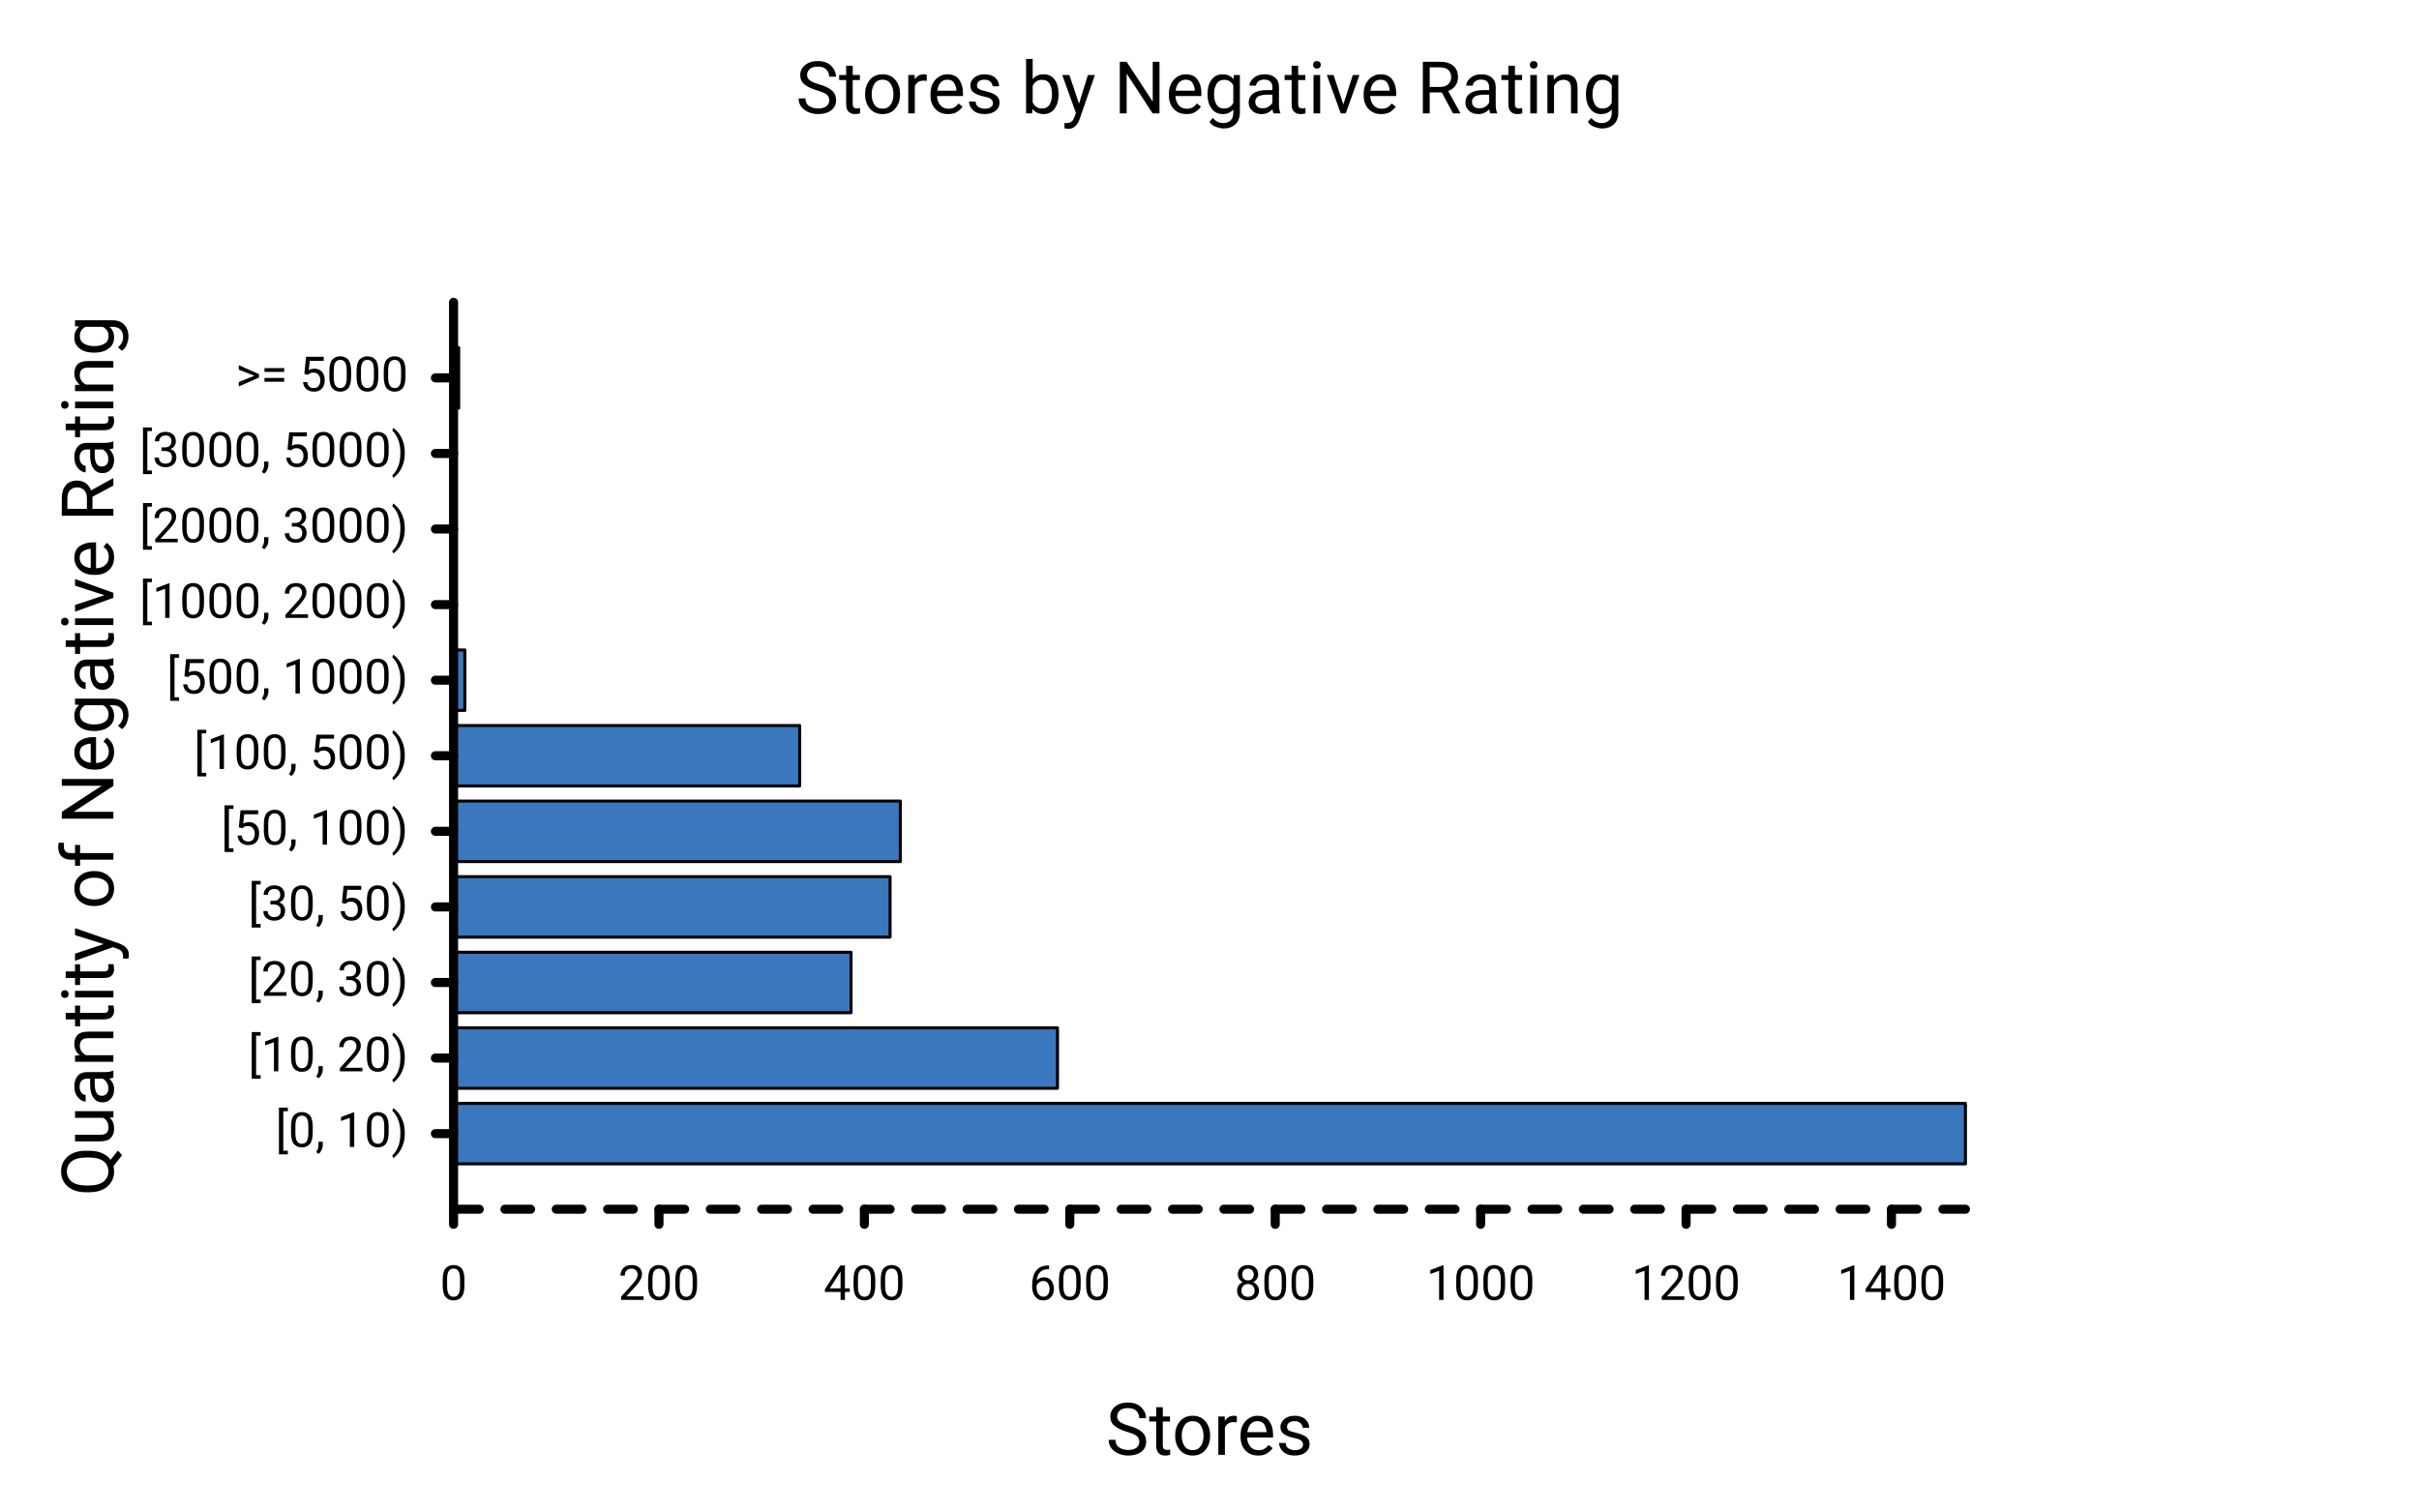
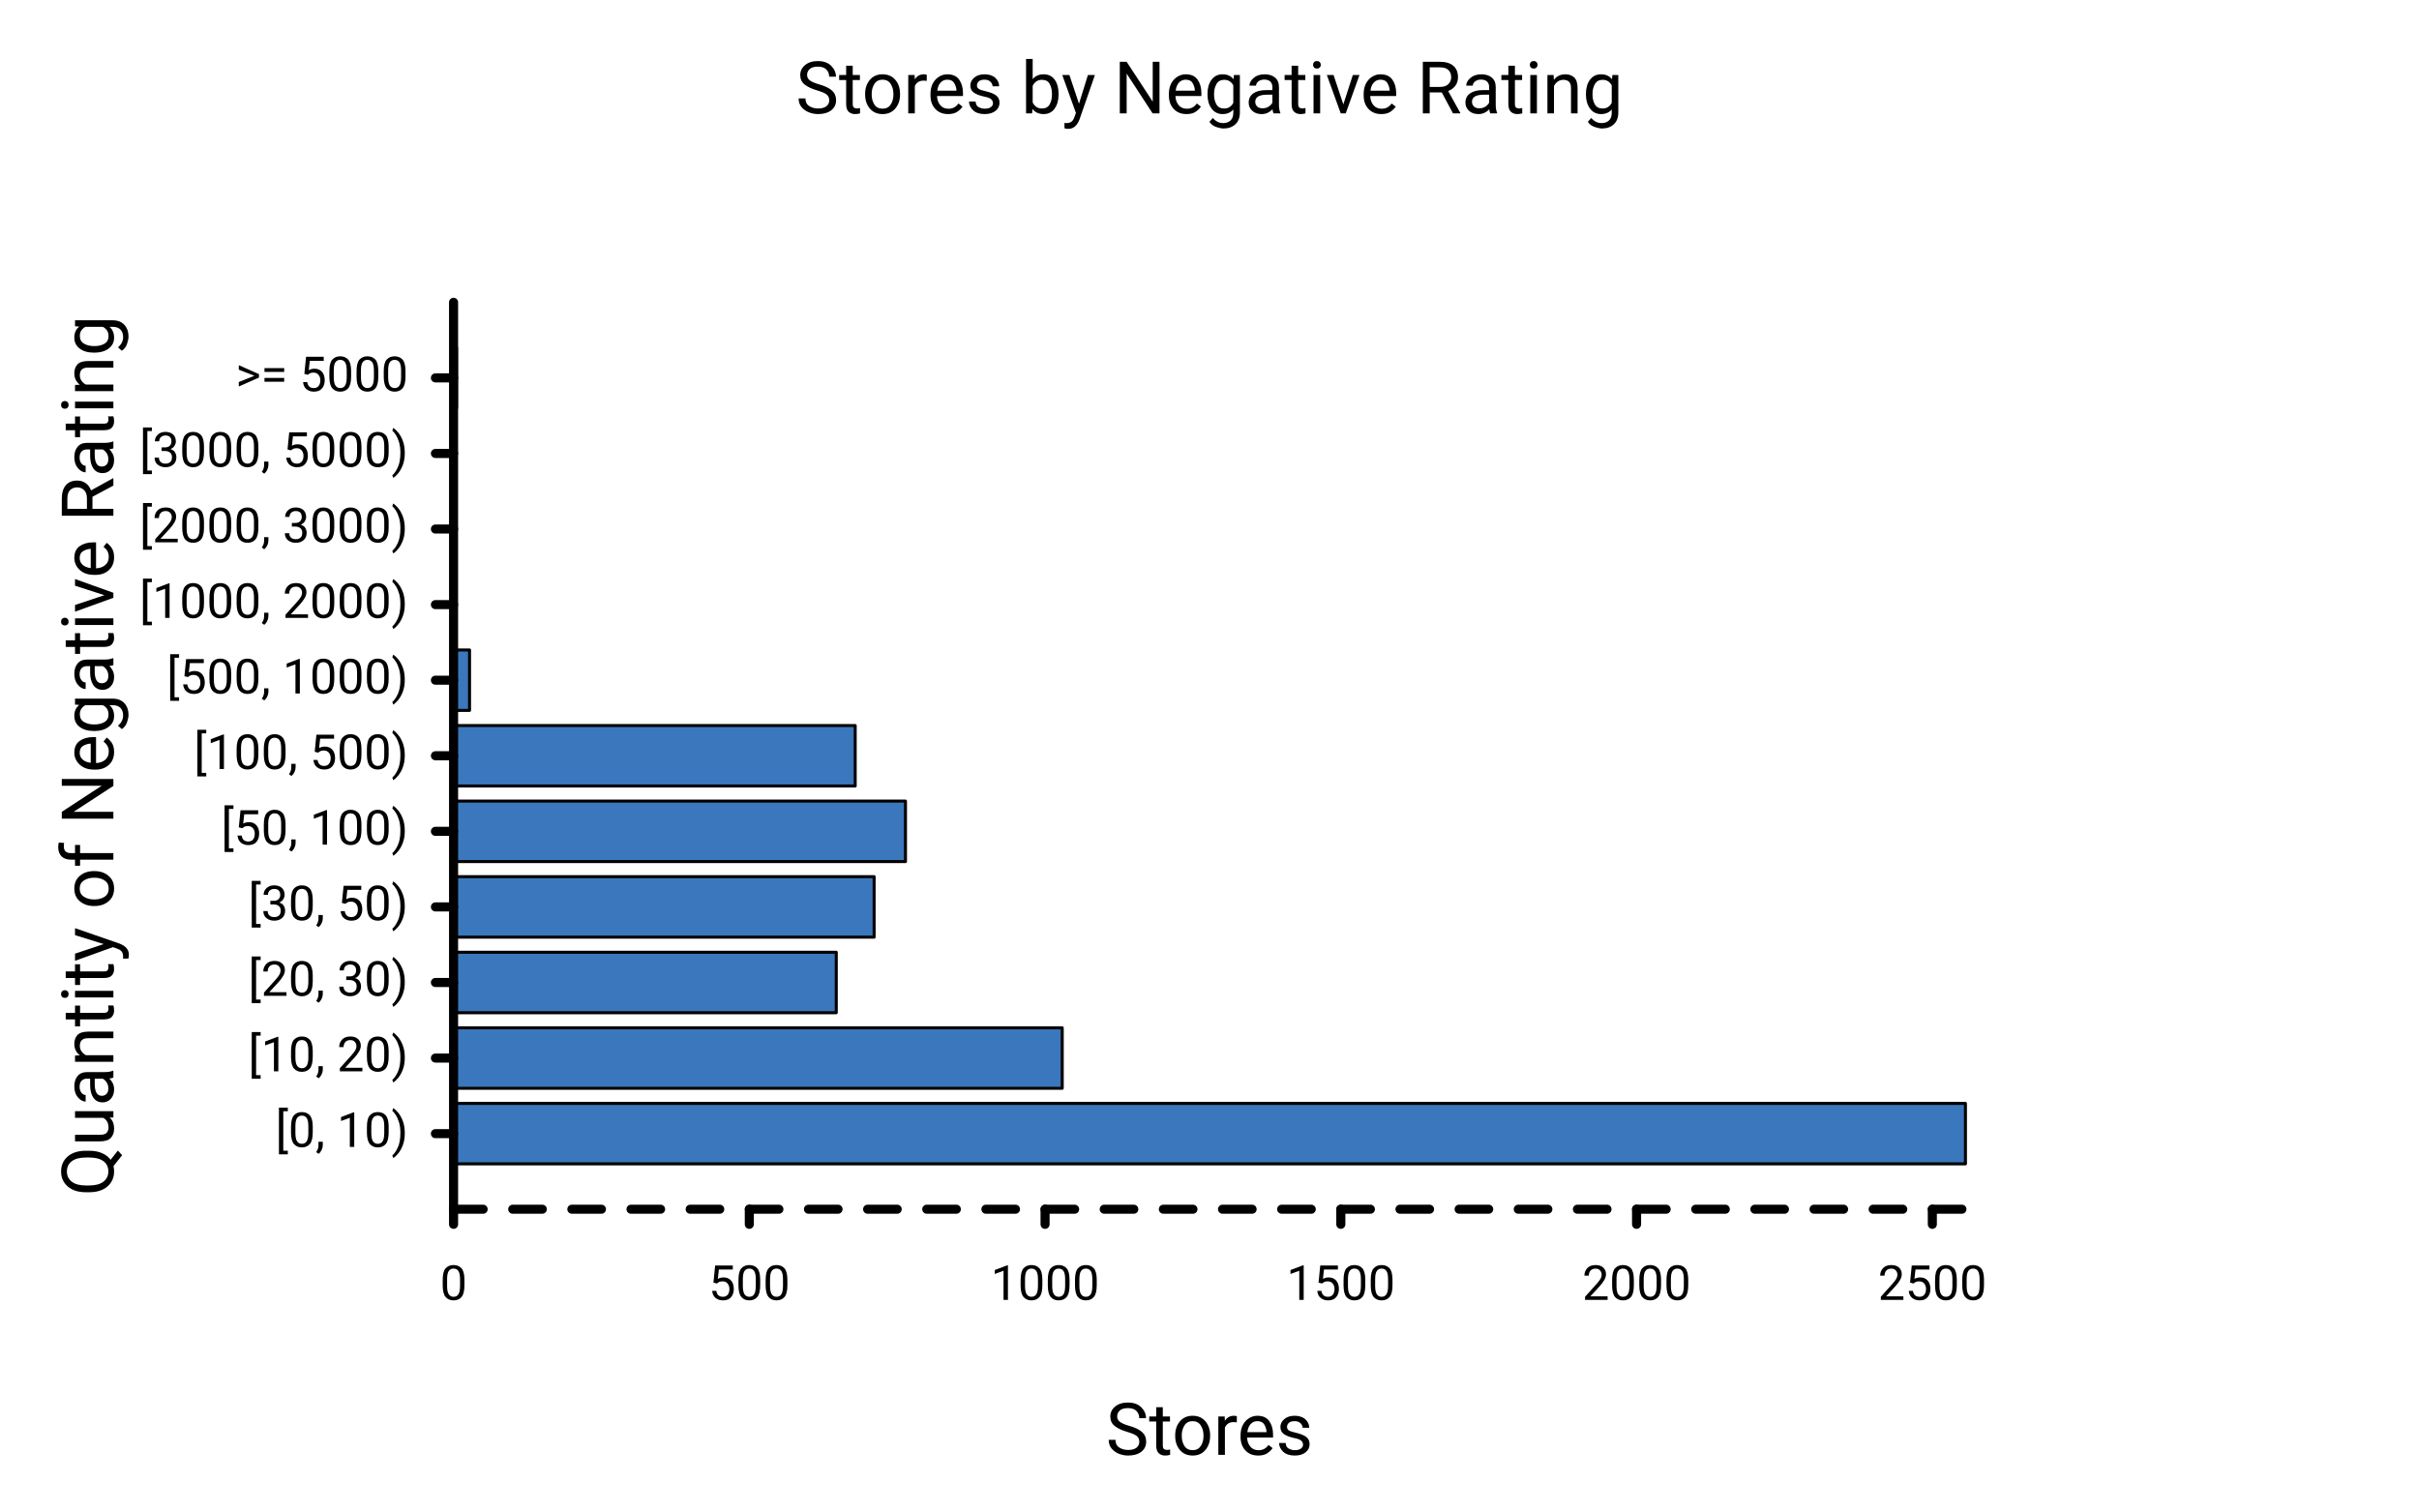
<svg xmlns="http://www.w3.org/2000/svg" class="poloto" width="800" height="500" viewBox="0 0 800 500">
  <style>
.poloto{
  stroke-linecap:round;
  stroke-linejoin:round;
  font-family:Roboto,sans-serif;
  font-size:16px;
}
.poloto_background{fill:AliceBlue;}
.poloto_scatter{stroke-width:7}
.poloto_line{stroke-width:2}
.poloto_text{fill: black;}
.poloto_name{font-size:24px;dominant-baseline:start;text-anchor:middle;}
.poloto_where{dominant-baseline:middle;text-anchor:start}
.poloto_text.poloto_legend{font-size:20px;dominant-baseline:middle;text-anchor:start;}
.poloto_text.poloto_ticks.poloto_y{dominant-baseline:middle;text-anchor:end}
.poloto_text.poloto_ticks.poloto_x{dominant-baseline:start;text-anchor:middle}
.poloto_imgs.poloto_ticks{stroke: black;stroke-width:3;fill:none;stroke-dasharray:none}
.poloto_grid{stroke:gray;stroke-width:0.5}

.poloto0.poloto_stroke{stroke:blue;}
.poloto1.poloto_stroke{stroke:red;}
.poloto2.poloto_stroke{stroke:green;}
.poloto3.poloto_stroke{stroke:gold;}
.poloto4.poloto_stroke{stroke:aqua;}
.poloto5.poloto_stroke{stroke:lime;}
.poloto6.poloto_stroke{stroke:orange;}
.poloto7.poloto_stroke{stroke:chocolate;}
.poloto0.poloto_fill{fill:blue;}
.poloto1.poloto_fill{fill:red;}
.poloto2.poloto_fill{fill:green;}
.poloto3.poloto_fill{fill:gold;}
.poloto4.poloto_fill{fill:aqua;}
.poloto5.poloto_fill{fill:lime;}
.poloto6.poloto_fill{fill:orange;}
.poloto7.poloto_fill{fill:chocolate;}

            .poloto_background{fill-opacity:0;}
            .poloto0.poloto_histo.poloto_imgs{fill:#3B77BC;stroke:black;stroke-width:1px}
            .poloto_grid{display:none}
            .poloto0.poloto_stroke{stroke:#3B77BC}
        
	</style>
  <circle r="1e5" class="poloto_background" />
  <g id="poloto_plot0" class="poloto_plot poloto_imgs poloto_histo poloto0 poloto_fill">
    <rect x="150.00" y="365.00" width="500" height="20" />
-     <rect x="150.00" y="340.00" width="199.728" height="20" />
-     <rect x="150.00" y="315.00" width="131.454" height="20" />
-     <rect x="150.00" y="290.00" width="144.361" height="20" />
-     <rect x="150.00" y="265.00" width="147.758" height="20" />
-     <rect x="150.00" y="240.00" width="114.47" height="20" />
-     <rect x="150.00" y="215.00" width="3.736" height="20" />
-     <rect x="150.00" y="190.00" width="0.679" height="20" />
-     <rect x="150.00" y="165.00" width="0.34" height="20" />
+     <rect x="150.00" y="340.00" width="201.291" height="20" />
+     <rect x="150.00" y="315.00" width="126.565" height="20" />
+     <rect x="150.00" y="290.00" width="139.085" height="20" />
+     <rect x="150.00" y="265.00" width="149.452" height="20" />
+     <rect x="150.00" y="240.00" width="132.825" height="20" />
+     <rect x="150.00" y="215.00" width="5.282" height="20" />
+     <rect x="150.00" y="190.00" width="0.196" height="20" />
+     <rect x="150.00" y="165.00" width="0.196" height="20" />
    <rect x="150.00" y="140.00" width="0" height="20" />
-     <rect x="150.00" y="115.00" width="1.698" height="20" />
+     <rect x="150.00" y="115.00" width="0.978" height="20" />
  </g>
  <text class="poloto_text poloto_name poloto_title" x="400.00" y="37.50">Stores by Negative Rating</text>
  <text class="poloto_text poloto_name poloto_x" x="400.00" y="481.25">Stores</text>
  <text class="poloto_text poloto_name poloto_y" x="37.50" y="250.00" transform="rotate(-90,37.50,250.00)">Quantity of Negative Rating</text>
  <g class="poloto_text poloto_ticks poloto_y">
    <text x="135.00" y="375.00">[0, 10)</text>
    <text x="135.00" y="350.00">[10, 20)</text>
    <text x="135.00" y="325.00">[20, 30)</text>
    <text x="135.00" y="300.00">[30, 50)</text>
    <text x="135.00" y="275.00">[50, 100)</text>
    <text x="135.00" y="250.00">[100, 500)</text>
    <text x="135.00" y="225.00">[500, 1000)</text>
    <text x="135.00" y="200.00">[1000, 2000)</text>
    <text x="135.00" y="175.00">[2000, 3000)</text>
    <text x="135.00" y="150.00">[3000, 5000)</text>
    <text x="135.00" y="125.00">&gt;= 5000</text>
  </g>
  <g class="poloto_imgs poloto_ticks poloto_y">
    <line x1="150.00" x2="144.00" y1="375.00" y2="375.00" />
    <line x1="150.00" x2="144.00" y1="350.00" y2="350.00" />
    <line x1="150.00" x2="144.00" y1="325.00" y2="325.00" />
    <line x1="150.00" x2="144.00" y1="300.00" y2="300.00" />
    <line x1="150.00" x2="144.00" y1="275.00" y2="275.00" />
    <line x1="150.00" x2="144.00" y1="250.00" y2="250.00" />
    <line x1="150.00" x2="144.00" y1="225.00" y2="225.00" />
    <line x1="150.00" x2="144.00" y1="200.00" y2="200.00" />
    <line x1="150.00" x2="144.00" y1="175.00" y2="175.00" />
    <line x1="150.00" x2="144.00" y1="150.00" y2="150.00" />
    <line x1="150.00" x2="144.00" y1="125.00" y2="125.00" />
  </g>
  <g class="poloto_text poloto_ticks poloto_x">
    <text x="150.00" y="430.00">0</text>
-     <text x="217.93" y="430.00">200</text>
-     <text x="285.87" y="430.00">400</text>
-     <text x="353.80" y="430.00">600</text>
-     <text x="421.74" y="430.00">800</text>
-     <text x="489.67" y="430.00">1000</text>
-     <text x="557.61" y="430.00">1200</text>
-     <text x="625.54" y="430.00">1400</text>
+     <text x="247.81" y="430.00">500</text>
+     <text x="345.62" y="430.00">1000</text>
+     <text x="443.43" y="430.00">1500</text>
+     <text x="541.24" y="430.00">2000</text>
+     <text x="639.05" y="430.00">2500</text>
  </g>
  <g class="poloto_imgs poloto_ticks poloto_x">
    <line x1="150.00" x2="150.00" y1="400.00" y2="405.00" />
-     <line x1="217.93" x2="217.93" y1="400.00" y2="405.00" />
-     <line x1="285.87" x2="285.87" y1="400.00" y2="405.00" />
-     <line x1="353.80" x2="353.80" y1="400.00" y2="405.00" />
-     <line x1="421.74" x2="421.74" y1="400.00" y2="405.00" />
-     <line x1="489.67" x2="489.67" y1="400.00" y2="405.00" />
-     <line x1="557.61" x2="557.61" y1="400.00" y2="405.00" />
-     <line x1="625.54" x2="625.54" y1="400.00" y2="405.00" />
+     <line x1="247.81" x2="247.81" y1="400.00" y2="405.00" />
+     <line x1="345.62" x2="345.62" y1="400.00" y2="405.00" />
+     <line x1="443.43" x2="443.43" y1="400.00" y2="405.00" />
+     <line x1="541.24" x2="541.24" y1="400.00" y2="405.00" />
+     <line x1="639.05" x2="639.05" y1="400.00" y2="405.00" />
  </g>
  <g class="poloto_grid poloto_x">
    <line x1="150.00" x2="150.00" y1="400.00" y2="100.00" />
-     <line x1="217.93" x2="217.93" y1="400.00" y2="100.00" />
-     <line x1="285.87" x2="285.87" y1="400.00" y2="100.00" />
-     <line x1="353.80" x2="353.80" y1="400.00" y2="100.00" />
-     <line x1="421.74" x2="421.74" y1="400.00" y2="100.00" />
-     <line x1="489.67" x2="489.67" y1="400.00" y2="100.00" />
-     <line x1="557.61" x2="557.61" y1="400.00" y2="100.00" />
-     <line x1="625.54" x2="625.54" y1="400.00" y2="100.00" />
+     <line x1="247.81" x2="247.81" y1="400.00" y2="100.00" />
+     <line x1="345.62" x2="345.62" y1="400.00" y2="100.00" />
+     <line x1="443.43" x2="443.43" y1="400.00" y2="100.00" />
+     <line x1="541.24" x2="541.24" y1="400.00" y2="100.00" />
+     <line x1="639.05" x2="639.05" y1="400.00" y2="100.00" />
  </g>
-   <path class="poloto_imgs poloto_ticks poloto_x" style="stroke-dasharray:8.492;stroke-dashoffset:-0;" d=" M 150.00 400.00 L 650.00 400.00" />
+   <path class="poloto_imgs poloto_ticks poloto_x" style="stroke-dasharray:9.781;stroke-dashoffset:-0;" d=" M 150.00 400.00 L 650.00 400.00" />
  <path class="poloto_imgs poloto_ticks poloto_y" d=" M 150.00 400.00 L 150.00 100.00" />
</svg>
